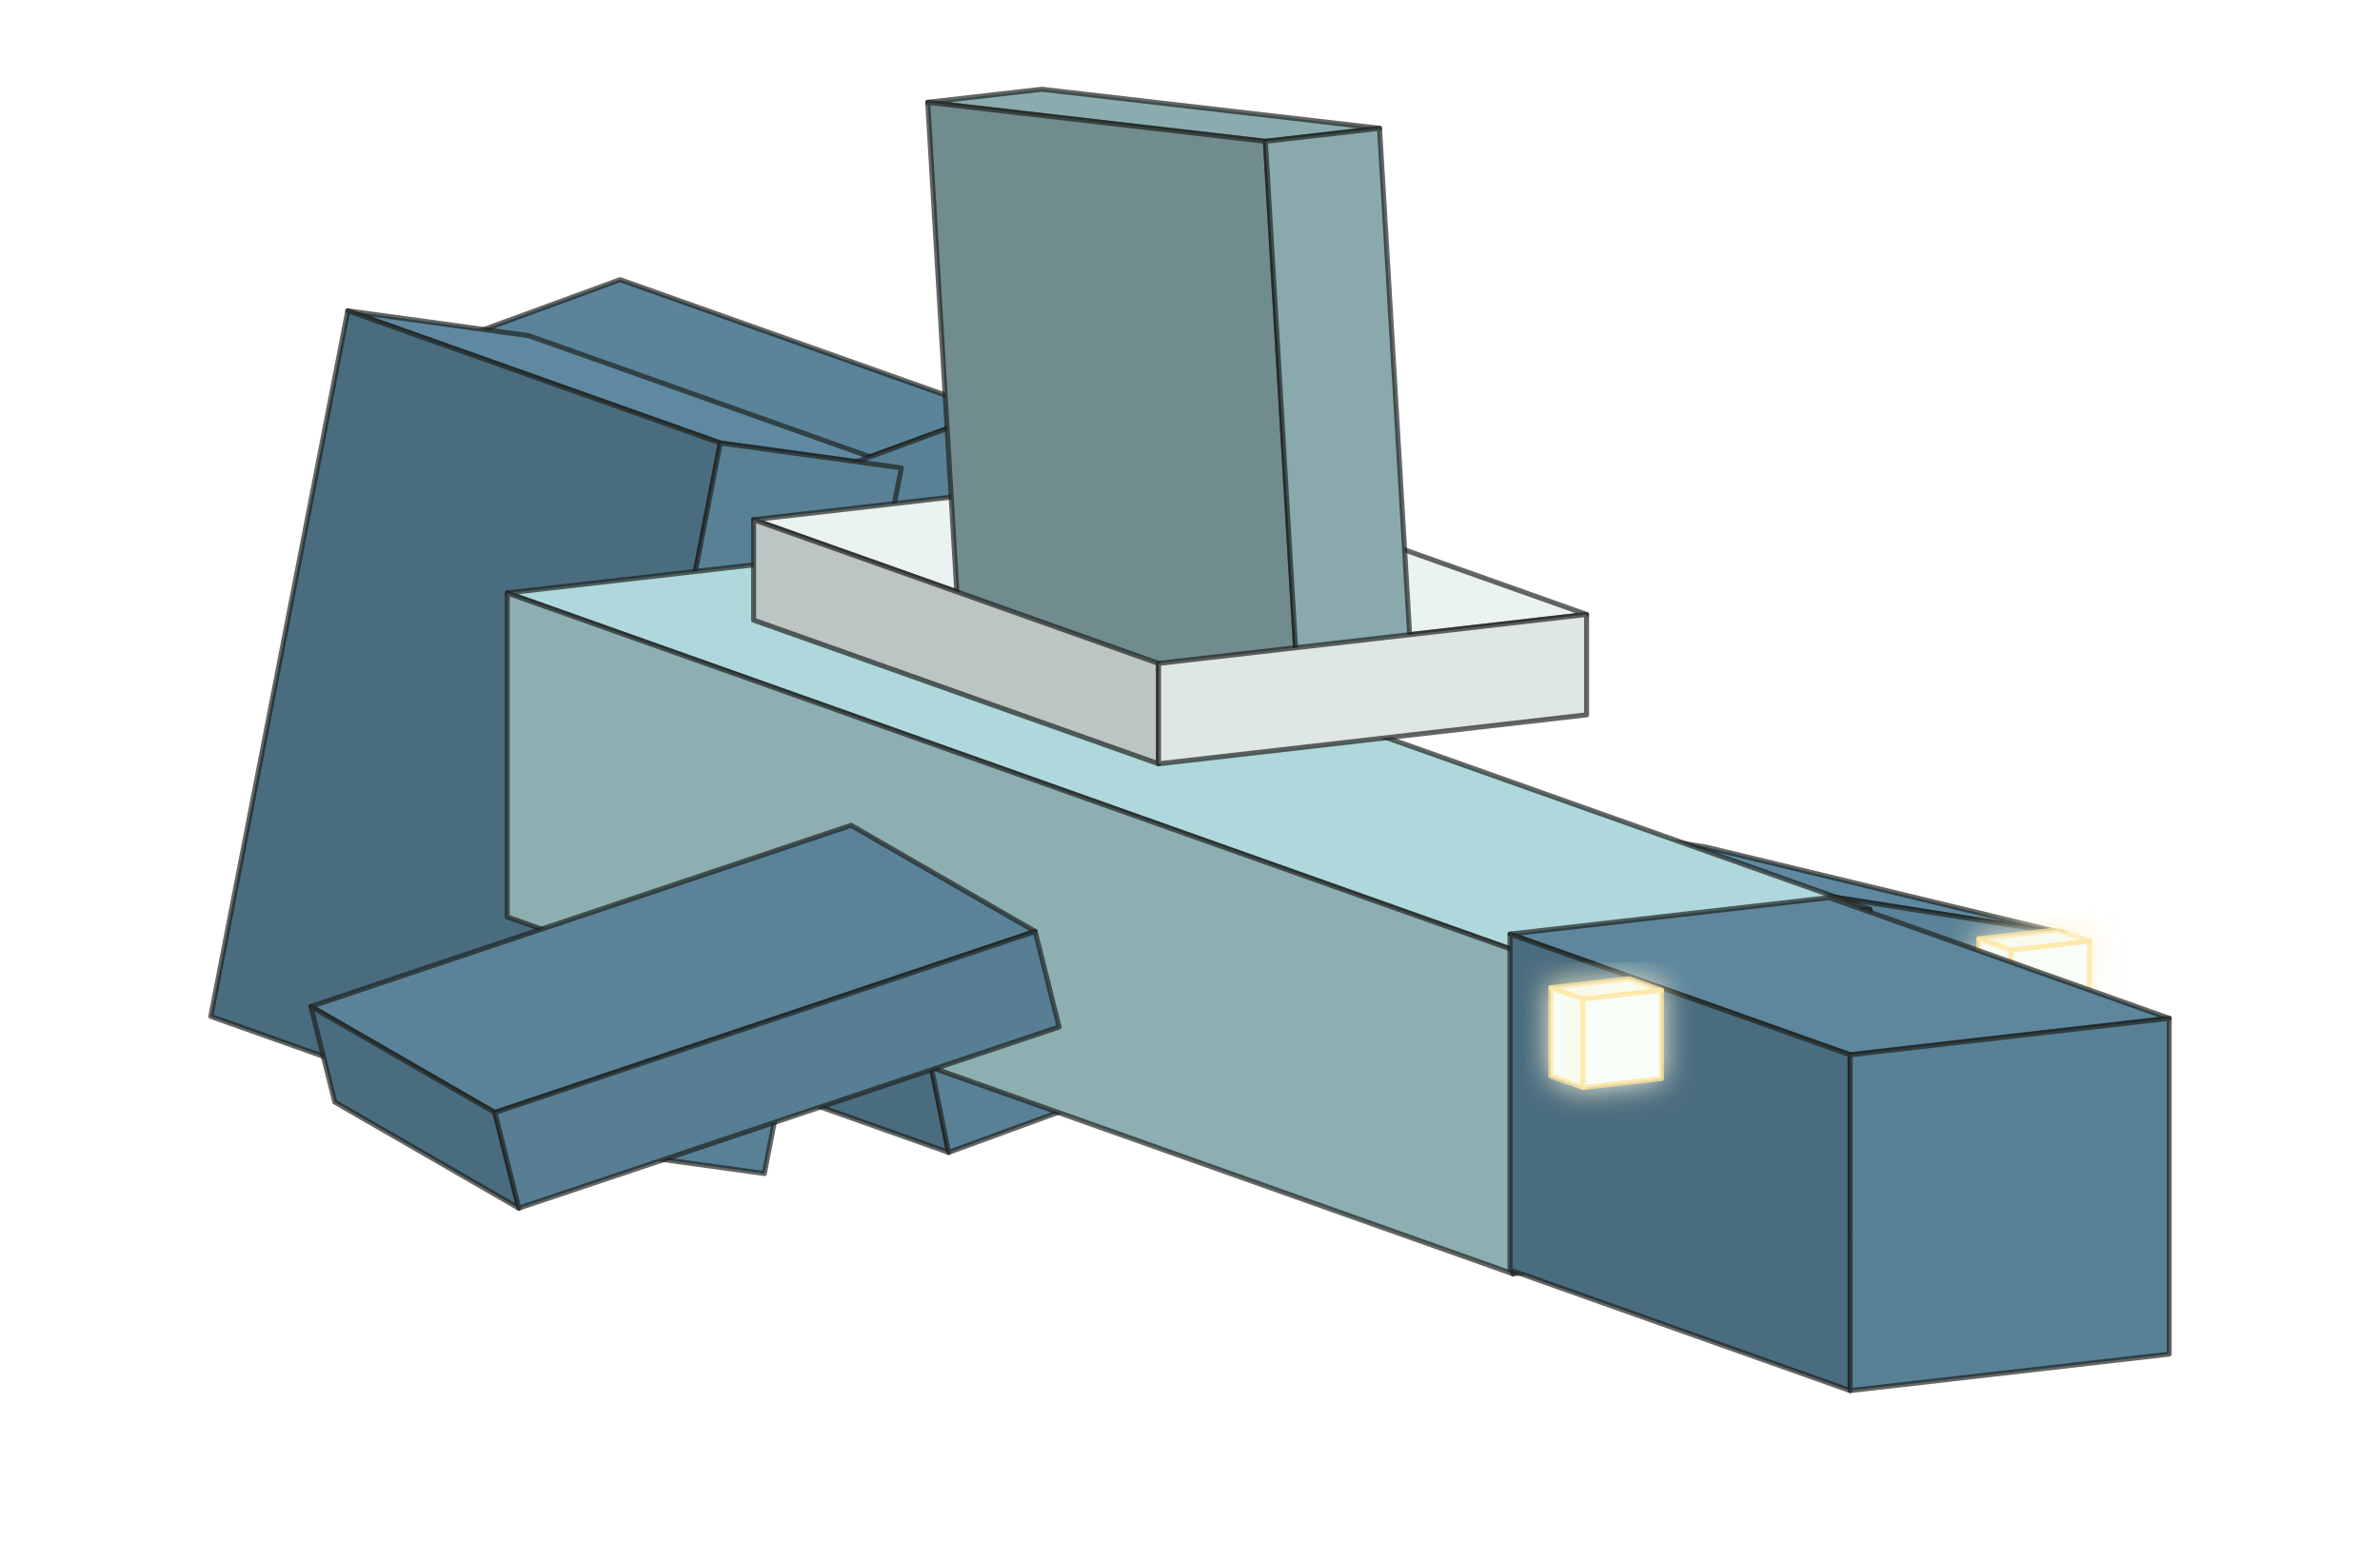
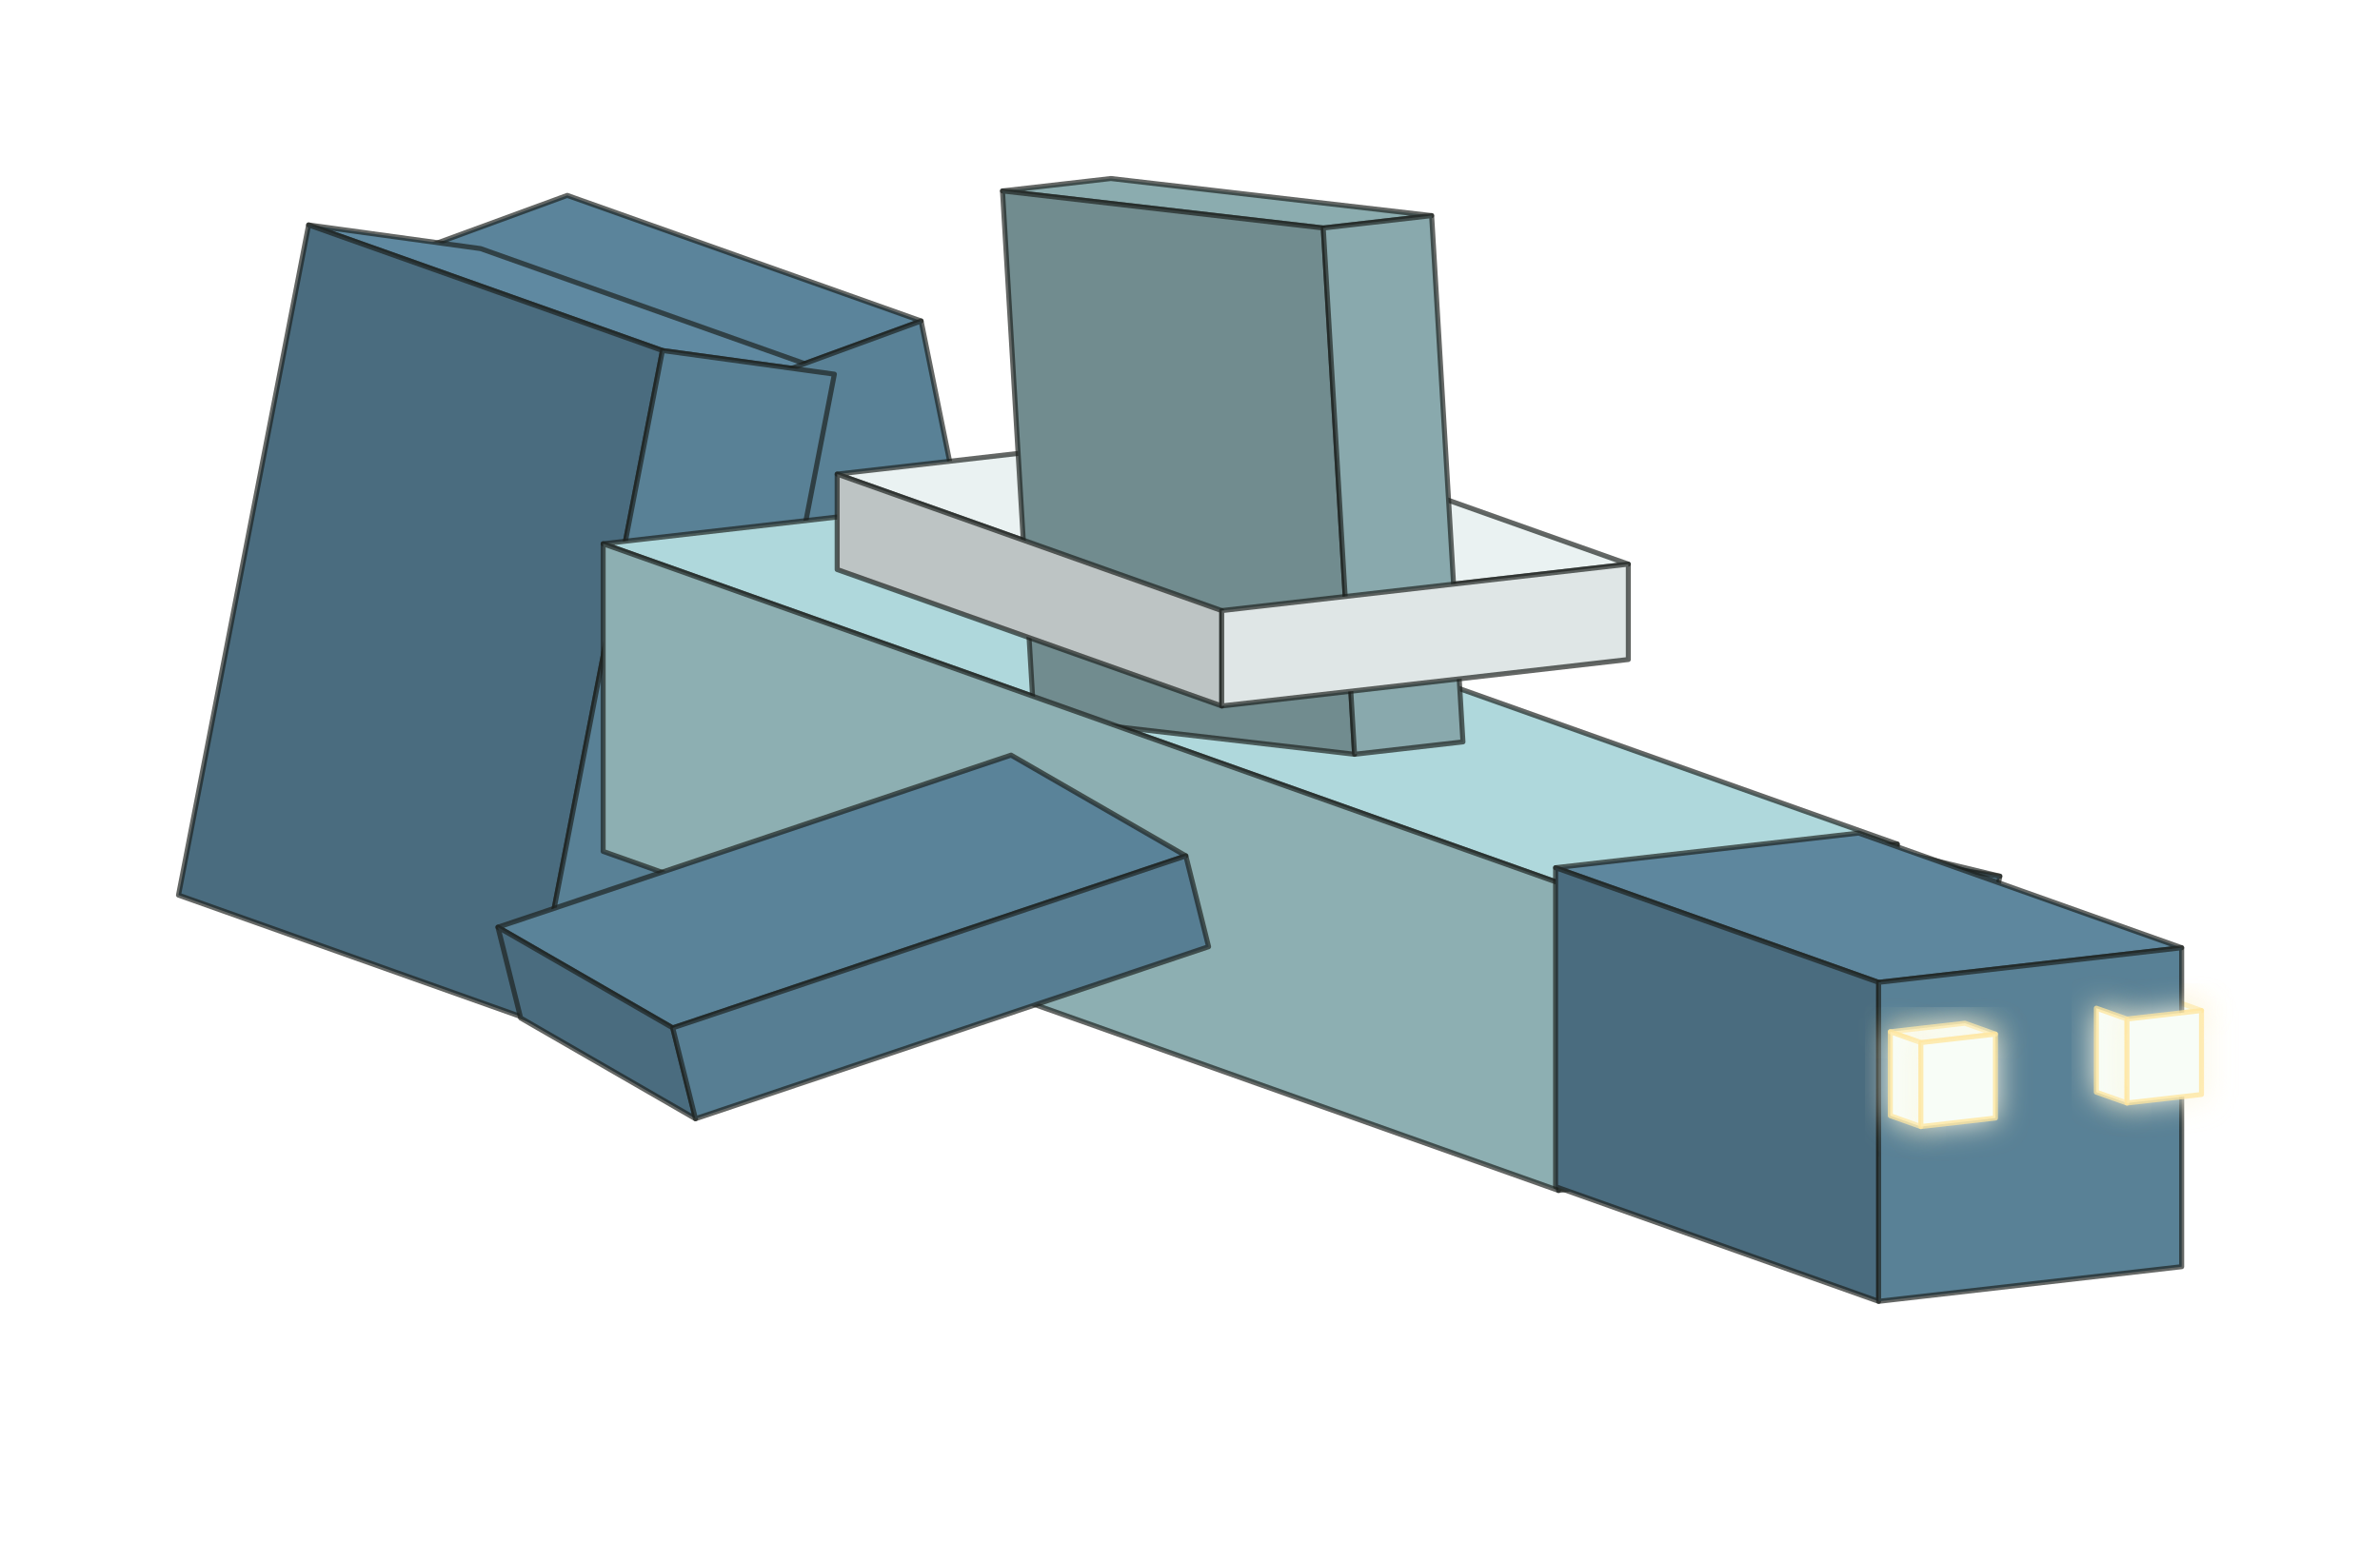
<svg xmlns="http://www.w3.org/2000/svg" width="640" height="420" viewBox="0 0 640 420" role="img" aria-labelledby="portrait-title">
  <defs>
    <filter id="portrait-glow" x="-80%" y="-80%" width="260%" height="260%">
      <feGaussianBlur stdDeviation="4" result="blur" />
      <feMerge>
        <feMergeNode in="blur" />
        <feMergeNode in="SourceGraphic" />
      </feMerge>
    </filter>
    <filter id="portrait-shadow" x="-40%" y="-80%" width="180%" height="260%">
      <feGaussianBlur stdDeviation="8" />
    </filter>
  </defs>
  <g>
-     <polygon points="255.09,309.94 218.25,128.60 118.07,93.04 154.92,274.39" fill="#4a6c7f" stroke="#1c211e" stroke-opacity=".68" stroke-width="1.35" stroke-linejoin="round" vector-effect="non-scaling-stroke" />
-     <polygon points="266.93,110.77 166.75,75.21 118.07,93.04 218.25,128.60" fill="#5b849b" stroke="#1c211e" stroke-opacity=".68" stroke-width="1.35" stroke-linejoin="round" vector-effect="non-scaling-stroke" />
-     <polygon points="242.38,125.84 142.20,90.28 93.52,83.59 193.70,119.14" fill="#5f89a1" stroke="#1c211e" stroke-opacity=".68" stroke-width="1.35" stroke-linejoin="round" vector-effect="non-scaling-stroke" />
-     <polygon points="156.86,308.92 193.70,119.14 93.52,83.59 56.68,273.36" fill="#4a6c7f" stroke="#1c211e" stroke-opacity=".68" stroke-width="1.35" stroke-linejoin="round" vector-effect="non-scaling-stroke" />
-     <polygon points="303.77,292.12 266.93,110.77 218.25,128.60 255.09,309.94" fill="#598196" stroke="#1c211e" stroke-opacity=".68" stroke-width="1.35" stroke-linejoin="round" vector-effect="non-scaling-stroke" />
-     <polygon points="205.54,315.61 242.38,125.84 193.70,119.14 156.86,308.92" fill="#598196" stroke="#1c211e" stroke-opacity=".68" stroke-width="1.35" stroke-linejoin="round" vector-effect="non-scaling-stroke" />
-     <polygon points="554.86,250.99 458.66,227.80 340.59,209.20 436.79,232.38" fill="#5f89a0" stroke="#1c211e" stroke-opacity=".68" stroke-width="1.35" stroke-linejoin="round" vector-effect="non-scaling-stroke" />
-     <polygon points="431.55,259.43 436.79,232.38 340.59,209.20 335.35,236.25" fill="#4a6c7f" stroke="#1c211e" stroke-opacity=".68" stroke-width="1.35" stroke-linejoin="round" vector-effect="non-scaling-stroke" />
-     <polygon points="549.63,278.04 554.86,250.99 436.79,232.38 431.55,259.43" fill="#5a8399" stroke="#1c211e" stroke-opacity=".68" stroke-width="1.35" stroke-linejoin="round" vector-effect="non-scaling-stroke" />
-     <polygon points="502.80,244.52 232.32,148.51 136.40,159.48 406.87,255.48" fill="#afd8dc" stroke="#1c211e" stroke-opacity=".68" stroke-width="1.35" stroke-linejoin="round" vector-effect="non-scaling-stroke" />
-     <polygon points="426.65,165.25 317.76,126.61 202.65,139.77 311.54,178.42" fill="#eaf2f2" stroke="#1c211e" stroke-opacity=".68" stroke-width="1.35" stroke-linejoin="round" vector-effect="non-scaling-stroke" />
-     <polygon points="406.87,342.60 406.87,255.48 136.40,159.48 136.40,246.60" fill="#8dafb2" stroke="#1c211e" stroke-opacity=".68" stroke-width="1.35" stroke-linejoin="round" vector-effect="non-scaling-stroke" />
-     <polygon points="370.97,34.50 280.16,24.00 249.47,27.51 340.27,38.01" fill="#8bacaf" stroke="#1c211e" stroke-opacity=".68" stroke-width="1.35" stroke-linejoin="round" vector-effect="non-scaling-stroke" />
-     <polygon points="349.14,187.03 340.27,38.01 249.47,27.51 258.33,176.53" fill="#718c8f" stroke="#1c211e" stroke-opacity=".68" stroke-width="1.35" stroke-linejoin="round" vector-effect="non-scaling-stroke" />
-     <polygon points="311.54,205.42 311.54,178.42 202.65,139.77 202.65,166.78" fill="#bdc4c4" stroke="#1c211e" stroke-opacity=".68" stroke-width="1.35" stroke-linejoin="round" vector-effect="non-scaling-stroke" />
-     <polygon points="278.36,250.50 228.87,221.97 83.59,270.69 133.08,299.21" fill="#5a8399" stroke="#1c211e" stroke-opacity=".68" stroke-width="1.35" stroke-linejoin="round" vector-effect="non-scaling-stroke" />
-     <polygon points="139.52,324.93 133.08,299.21 83.59,270.69 90.03,296.40" fill="#4a6c7f" stroke="#1c211e" stroke-opacity=".68" stroke-width="1.35" stroke-linejoin="round" vector-effect="non-scaling-stroke" />
-     <polygon points="379.83,183.52 370.97,34.50 340.27,38.01 349.14,187.03" fill="#89a9ad" stroke="#1c211e" stroke-opacity=".68" stroke-width="1.35" stroke-linejoin="round" vector-effect="non-scaling-stroke" />
-     <polygon points="426.65,192.26 426.65,165.25 311.54,178.42 311.54,205.42" fill="#dfe6e6" stroke="#1c211e" stroke-opacity=".68" stroke-width="1.35" stroke-linejoin="round" vector-effect="non-scaling-stroke" />
-     <polygon points="284.80,276.21 278.36,250.50 133.08,299.21 139.52,324.93" fill="#577e93" stroke="#1c211e" stroke-opacity=".68" stroke-width="1.35" stroke-linejoin="round" vector-effect="non-scaling-stroke" />
-     <polygon points="502.80,331.64 502.80,244.52 406.87,255.48 406.87,342.60" fill="#a7ced1" stroke="#1c211e" stroke-opacity=".68" stroke-width="1.35" stroke-linejoin="round" vector-effect="non-scaling-stroke" />
-     <polygon points="561.90,253.14 553.24,250.07 532.13,252.48 540.80,255.56" fill="#f8fdf7" stroke="#ffe59a" stroke-opacity=".74" stroke-width="1.35" stroke-linejoin="round" vector-effect="non-scaling-stroke" filter="url(#portrait-glow)" />
-     <polygon points="540.80,279.32 540.80,255.56 532.13,252.48 532.13,276.25" fill="#f8fdf7" stroke="#ffe59a" stroke-opacity=".74" stroke-width="1.35" stroke-linejoin="round" vector-effect="non-scaling-stroke" filter="url(#portrait-glow)" />
-     <polygon points="561.90,276.91 561.90,253.14 540.80,255.56 540.80,279.32" fill="#f8fdf7" stroke="#ffe59a" stroke-opacity=".74" stroke-width="1.35" stroke-linejoin="round" vector-effect="non-scaling-stroke" filter="url(#portrait-glow)" />
-     <polygon points="583.32,273.87 491.85,241.41 406.06,251.22 497.52,283.68" fill="#5e879e" stroke="#1c211e" stroke-opacity=".68" stroke-width="1.35" stroke-linejoin="round" vector-effect="non-scaling-stroke" />
-     <polygon points="497.52,374.00 497.52,283.68 406.06,251.22 406.06,341.54" fill="#4a6c7f" stroke="#1c211e" stroke-opacity=".68" stroke-width="1.35" stroke-linejoin="round" vector-effect="non-scaling-stroke" />
-     <polygon points="446.79,266.30 438.13,263.23 417.03,265.64 425.69,268.72" fill="#f8fdf7" stroke="#ffe59a" stroke-opacity=".74" stroke-width="1.35" stroke-linejoin="round" vector-effect="non-scaling-stroke" filter="url(#portrait-glow)" />
-     <polygon points="425.69,292.49 425.69,268.72 417.03,265.64 417.03,289.41" fill="#f8fdf7" stroke="#ffe59a" stroke-opacity=".74" stroke-width="1.35" stroke-linejoin="round" vector-effect="non-scaling-stroke" filter="url(#portrait-glow)" />
-     <polygon points="446.79,290.07 446.79,266.30 425.69,268.72 425.69,292.49" fill="#f8fdf7" stroke="#ffe59a" stroke-opacity=".74" stroke-width="1.35" stroke-linejoin="round" vector-effect="non-scaling-stroke" filter="url(#portrait-glow)" />
-     <polygon points="583.32,364.19 583.32,273.87 497.52,283.68 497.52,374.00" fill="#598196" stroke="#1c211e" stroke-opacity=".68" stroke-width="1.35" stroke-linejoin="round" vector-effect="non-scaling-stroke" />
+     <polygon points="236.45,275.49 201.46,103.25 106.31,69.48 141.30,241.72" fill="#4a6c7f" stroke="#1c211e" stroke-opacity=".68" stroke-width="1.35" stroke-linejoin="round" vector-effect="non-scaling-stroke" />
+     <polygon points="247.69,86.32 152.54,52.55 106.31,69.48 201.46,103.25" fill="#5b849b" stroke="#1c211e" stroke-opacity=".68" stroke-width="1.35" stroke-linejoin="round" vector-effect="non-scaling-stroke" />
+     <polygon points="224.37,100.63 129.23,66.86 82.99,60.50 178.14,94.27" fill="#5f89a1" stroke="#1c211e" stroke-opacity=".68" stroke-width="1.35" stroke-linejoin="round" vector-effect="non-scaling-stroke" />
+     <polygon points="143.15,274.51 178.14,94.27 82.99,60.50 48.00,240.74" fill="#4a6c7f" stroke="#1c211e" stroke-opacity=".68" stroke-width="1.35" stroke-linejoin="round" vector-effect="non-scaling-stroke" />
+     <polygon points="282.68,258.56 247.69,86.32 201.46,103.25 236.45,275.49" fill="#598196" stroke="#1c211e" stroke-opacity=".68" stroke-width="1.35" stroke-linejoin="round" vector-effect="non-scaling-stroke" />
+     <polygon points="189.38,280.87 224.37,100.63 178.14,94.27 143.15,274.51" fill="#598196" stroke="#1c211e" stroke-opacity=".68" stroke-width="1.35" stroke-linejoin="round" vector-effect="non-scaling-stroke" />
+     <polygon points="537.78,235.65 446.41,213.63 334.26,195.96 425.63,217.98" fill="#5f89a0" stroke="#1c211e" stroke-opacity=".68" stroke-width="1.35" stroke-linejoin="round" vector-effect="non-scaling-stroke" />
+     <polygon points="420.66,243.67 425.63,217.98 334.26,195.96 329.29,221.65" fill="#4a6c7f" stroke="#1c211e" stroke-opacity=".68" stroke-width="1.35" stroke-linejoin="round" vector-effect="non-scaling-stroke" />
+     <polygon points="532.81,261.34 537.78,235.65 425.63,217.98 420.66,243.67" fill="#5a8399" stroke="#1c211e" stroke-opacity=".68" stroke-width="1.35" stroke-linejoin="round" vector-effect="non-scaling-stroke" />
+     <polygon points="510.19,227.00 253.30,135.82 162.19,146.24 419.09,237.42" fill="#afd8dc" stroke="#1c211e" stroke-opacity=".68" stroke-width="1.35" stroke-linejoin="round" vector-effect="non-scaling-stroke" />
+     <polygon points="437.87,151.72 334.45,115.01 225.12,127.51 328.54,164.22" fill="#eaf2f2" stroke="#1c211e" stroke-opacity=".68" stroke-width="1.35" stroke-linejoin="round" vector-effect="non-scaling-stroke" />
+     <polygon points="384.98,57.99 298.73,48.01 269.58,51.35 355.83,61.32" fill="#8bacaf" stroke="#1c211e" stroke-opacity=".68" stroke-width="1.35" stroke-linejoin="round" vector-effect="non-scaling-stroke" />
+     <polygon points="364.25,202.86 355.83,61.32 269.58,51.35 278.00,192.88" fill="#718c8f" stroke="#1c211e" stroke-opacity=".68" stroke-width="1.35" stroke-linejoin="round" vector-effect="non-scaling-stroke" />
+     <polygon points="419.09,320.17 419.09,237.42 162.19,146.24 162.19,228.98" fill="#8dafb2" stroke="#1c211e" stroke-opacity=".68" stroke-width="1.35" stroke-linejoin="round" vector-effect="non-scaling-stroke" />
+     <polygon points="328.54,189.87 328.54,164.22 225.12,127.51 225.12,153.17" fill="#bdc4c4" stroke="#1c211e" stroke-opacity=".68" stroke-width="1.35" stroke-linejoin="round" vector-effect="non-scaling-stroke" />
+     <polygon points="318.88,230.18 271.88,203.09 133.90,249.36 180.90,276.45" fill="#5a8399" stroke="#1c211e" stroke-opacity=".68" stroke-width="1.35" stroke-linejoin="round" vector-effect="non-scaling-stroke" />
+     <polygon points="187.02,300.88 180.90,276.45 133.90,249.36 140.01,273.79" fill="#4a6c7f" stroke="#1c211e" stroke-opacity=".68" stroke-width="1.35" stroke-linejoin="round" vector-effect="non-scaling-stroke" />
+     <polygon points="393.40,199.53 384.98,57.99 355.83,61.32 364.25,202.86" fill="#89a9ad" stroke="#1c211e" stroke-opacity=".68" stroke-width="1.35" stroke-linejoin="round" vector-effect="non-scaling-stroke" />
+     <polygon points="437.87,177.37 437.87,151.72 328.54,164.22 328.54,189.87" fill="#dfe6e6" stroke="#1c211e" stroke-opacity=".68" stroke-width="1.35" stroke-linejoin="round" vector-effect="non-scaling-stroke" />
+     <polygon points="325.00,254.61 318.88,230.18 180.90,276.45 187.02,300.88" fill="#577e93" stroke="#1c211e" stroke-opacity=".68" stroke-width="1.35" stroke-linejoin="round" vector-effect="non-scaling-stroke" />
+     <polygon points="510.19,309.75 510.19,227.00 419.09,237.42 419.09,320.17" fill="#a7ced1" stroke="#1c211e" stroke-opacity=".68" stroke-width="1.35" stroke-linejoin="round" vector-effect="non-scaling-stroke" />
+     <polygon points="586.67,254.89 499.80,224.05 418.31,233.37 505.18,264.20" fill="#5e879e" stroke="#1c211e" stroke-opacity=".68" stroke-width="1.35" stroke-linejoin="round" vector-effect="non-scaling-stroke" />
+     <polygon points="505.18,349.99 505.18,264.20 418.31,233.37 418.31,319.15" fill="#4a6c7f" stroke="#1c211e" stroke-opacity=".68" stroke-width="1.35" stroke-linejoin="round" vector-effect="non-scaling-stroke" />
+     <polygon points="592.00,271.78 583.77,268.86 563.73,271.15 571.96,274.07" fill="#f8fdf7" stroke="#ffe59a" stroke-opacity=".74" stroke-width="1.35" stroke-linejoin="round" vector-effect="non-scaling-stroke" filter="url(#portrait-glow)" />
+     <polygon points="586.67,340.67 586.67,254.89 505.18,264.20 505.18,349.99" fill="#598196" stroke="#1c211e" stroke-opacity=".68" stroke-width="1.35" stroke-linejoin="round" vector-effect="non-scaling-stroke" />
+     <polygon points="571.96,296.65 571.96,274.07 563.73,271.15 563.73,293.73" fill="#f8fdf7" stroke="#ffe59a" stroke-opacity=".74" stroke-width="1.35" stroke-linejoin="round" vector-effect="non-scaling-stroke" filter="url(#portrait-glow)" />
+     <polygon points="592.00,294.36 592.00,271.78 571.96,274.07 571.96,296.65" fill="#f8fdf7" stroke="#ffe59a" stroke-opacity=".74" stroke-width="1.35" stroke-linejoin="round" vector-effect="non-scaling-stroke" filter="url(#portrait-glow)" />
+     <polygon points="536.59,278.12 528.36,275.20 508.32,277.49 516.54,280.41" fill="#f8fdf7" stroke="#ffe59a" stroke-opacity=".74" stroke-width="1.35" stroke-linejoin="round" vector-effect="non-scaling-stroke" filter="url(#portrait-glow)" />
+     <polygon points="516.54,302.98 516.54,280.41 508.32,277.49 508.32,300.06" fill="#f8fdf7" stroke="#ffe59a" stroke-opacity=".74" stroke-width="1.35" stroke-linejoin="round" vector-effect="non-scaling-stroke" filter="url(#portrait-glow)" />
+     <polygon points="536.59,300.69 536.59,278.12 516.54,280.41 516.54,302.98" fill="#f8fdf7" stroke="#ffe59a" stroke-opacity=".74" stroke-width="1.35" stroke-linejoin="round" vector-effect="non-scaling-stroke" filter="url(#portrait-glow)" />
  </g>
</svg>
